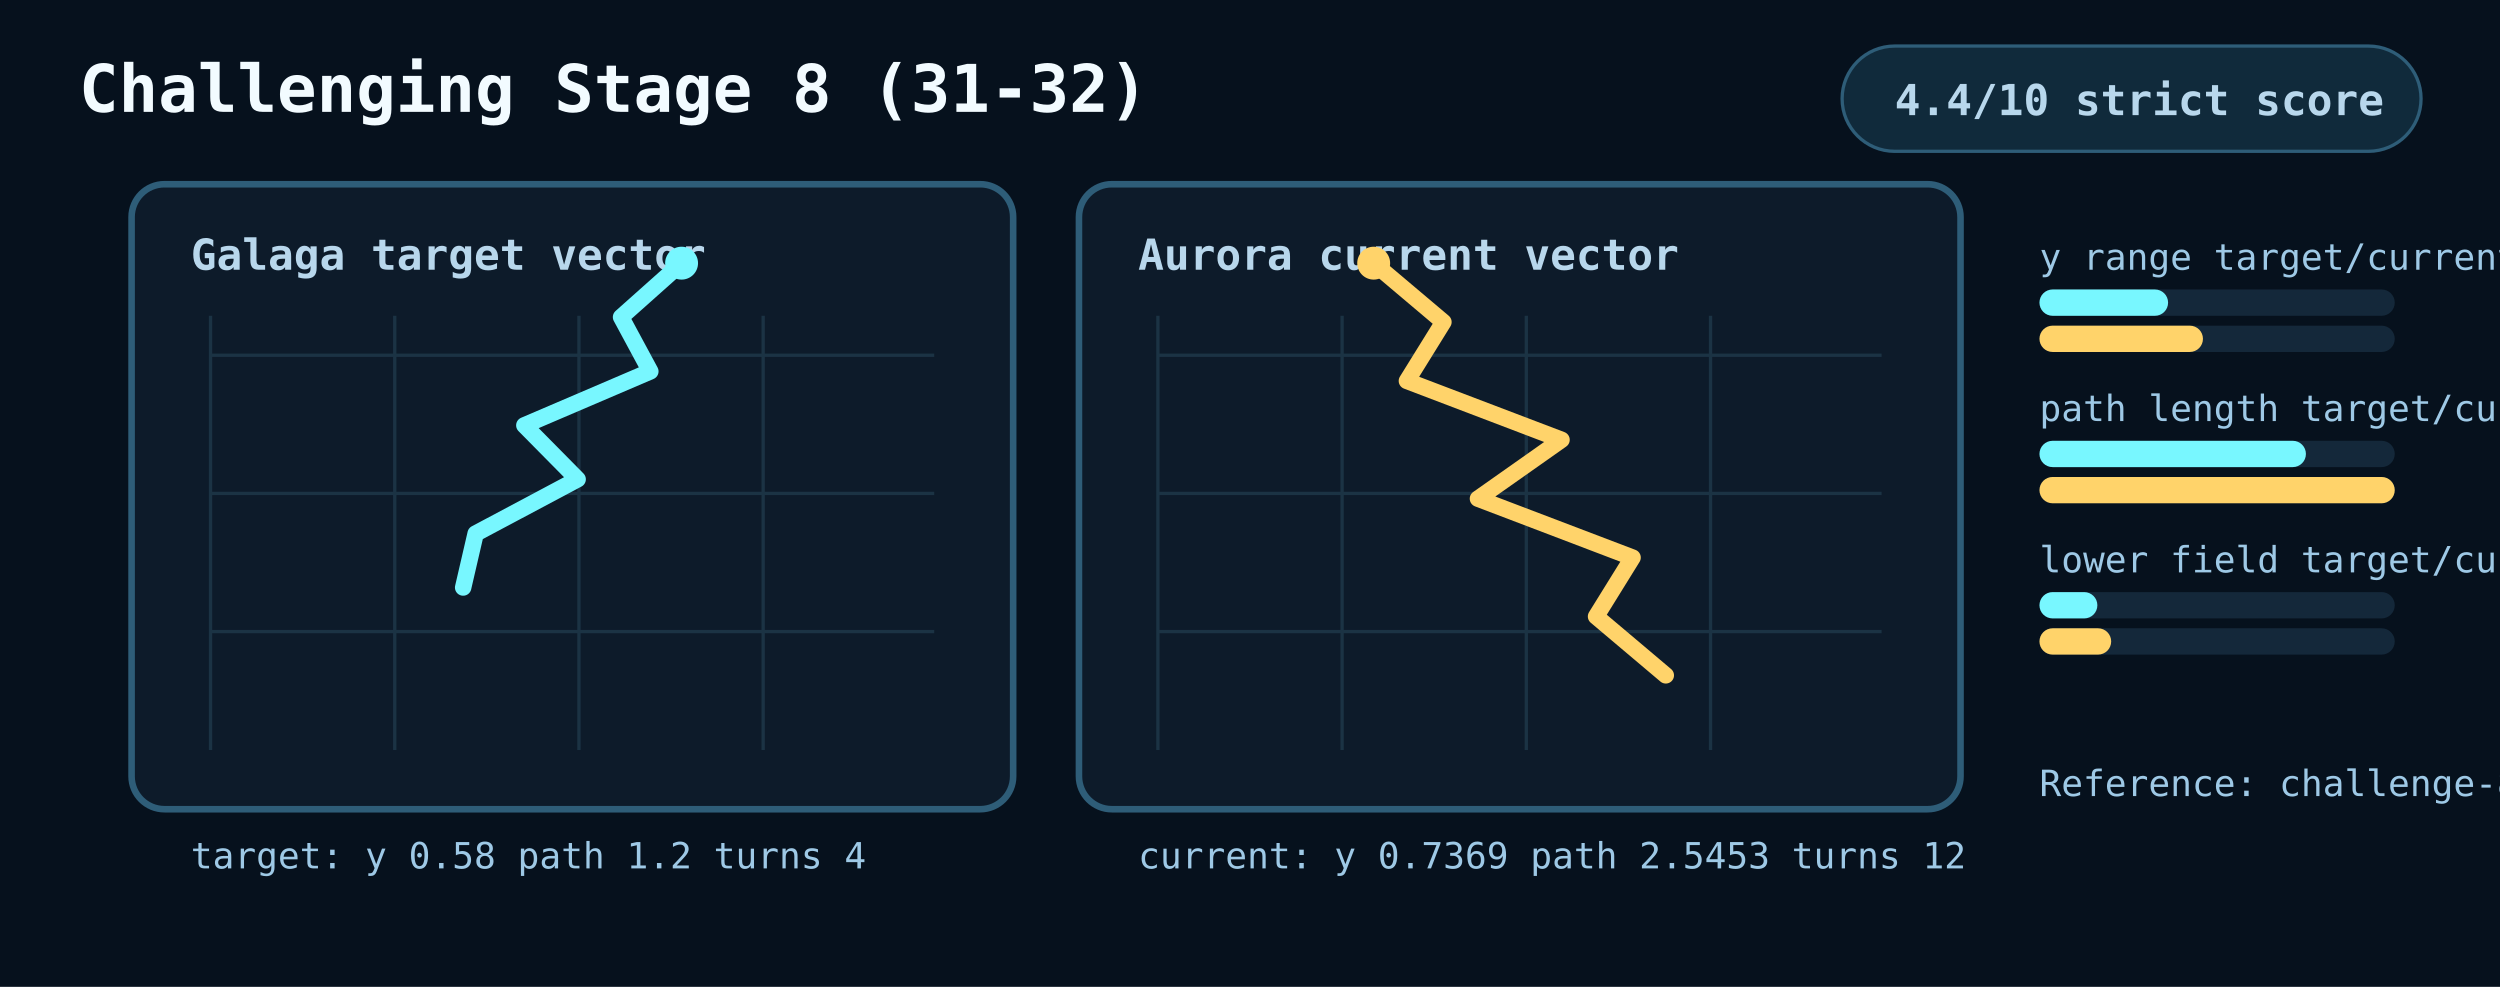
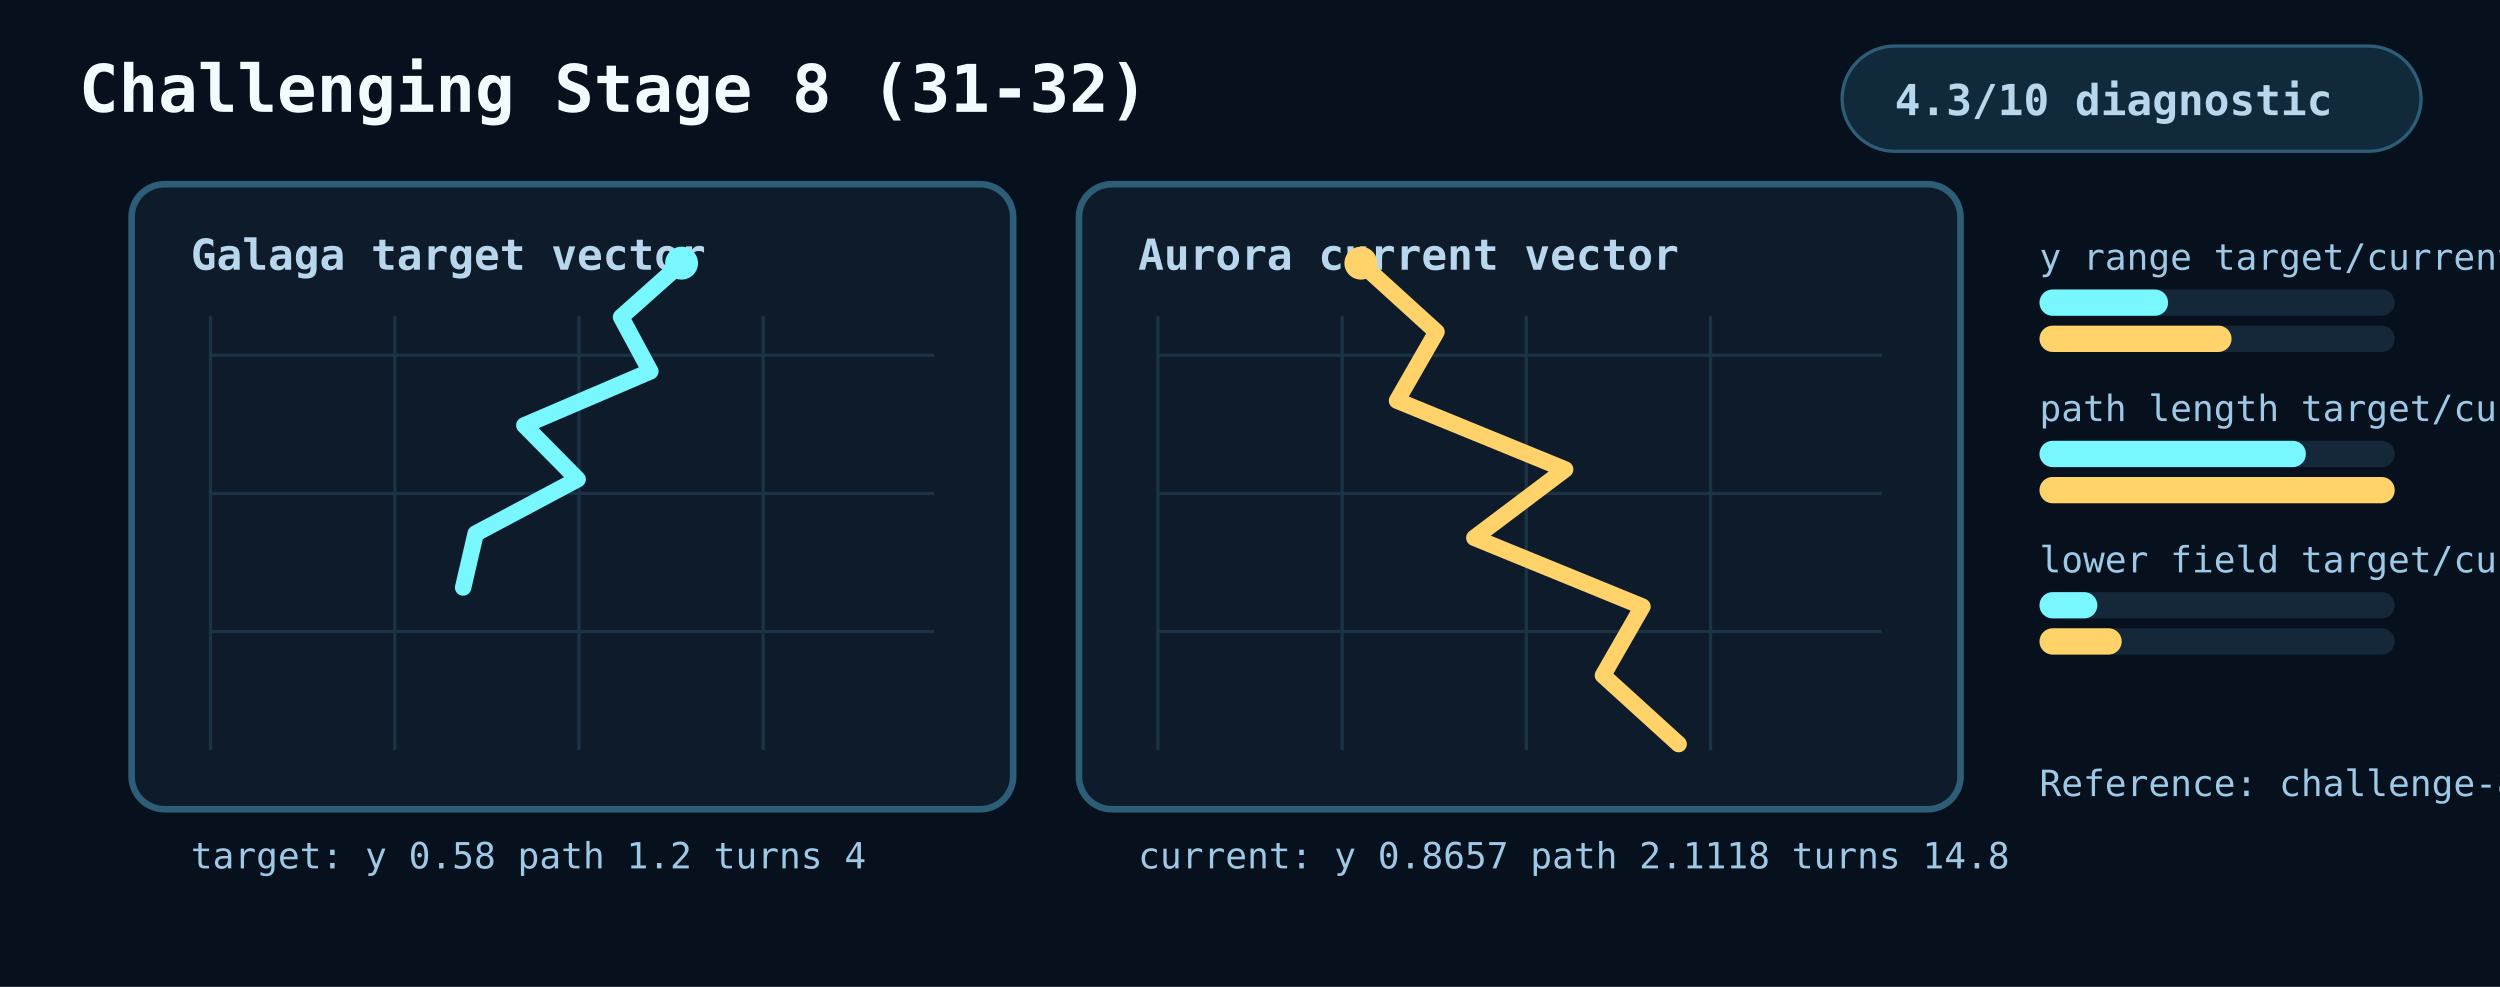
<svg xmlns="http://www.w3.org/2000/svg" width="760" height="300" viewBox="0 0 760 300" role="img" aria-labelledby="title desc">
  <style>
    .bg{fill:#06111d}.panel{fill:#0d1b2a;stroke:#2e5d78;stroke-width:2}.grid{stroke:#1b3344;stroke-width:1}.target{fill:none;stroke:#78f7ff;stroke-width:5;stroke-linecap:round;stroke-linejoin:round}.current{fill:none;stroke:#ffd36a;stroke-width:5;stroke-linecap:round;stroke-linejoin:round}.dotT{fill:#78f7ff}.dotC{fill:#ffd36a}.text{fill:#f2fbff;font:700 20px ui-monospace,Menlo,monospace}.small{fill:#b8d7ec;font:700 13px ui-monospace,Menlo,monospace}.tiny{fill:#9ec9e6;font:11px ui-monospace,Menlo,monospace}.barBg{fill:#14283a}.targetBar{fill:#78f7ff}.currentBar{fill:#ffd36a}.pill{fill:#102a3b;stroke:#2e5d78}
  </style>
  <rect class="bg" x="0" y="0" width="760" height="300" />
  <text class="text" x="24" y="34">Challenging Stage 8 (31-32)</text>
  <rect class="pill" x="560" y="14" width="176" height="32" rx="16" />
-   <text class="small" x="576" y="35">4.4/10 strict score</text>
+   <text class="small" x="576" y="35">4.3/10 diagnostic</text>
  <rect class="panel" x="40" y="56" width="268" height="190" rx="10" />
  <rect class="panel" x="328" y="56" width="268" height="190" rx="10" />
  <text class="small" x="58" y="82">Galaga target vector</text>
  <text class="small" x="346" y="82">Aurora current vector</text>
  <line class="grid" x1="64" y1="96" x2="64" y2="228" />
  <line class="grid" x1="352" y1="96" x2="352" y2="228" />
  <line class="grid" x1="120" y1="96" x2="120" y2="228" />
  <line class="grid" x1="408" y1="96" x2="408" y2="228" />
  <line class="grid" x1="176" y1="96" x2="176" y2="228" />
  <line class="grid" x1="464" y1="96" x2="464" y2="228" />
  <line class="grid" x1="232" y1="96" x2="232" y2="228" />
  <line class="grid" x1="520" y1="96" x2="520" y2="228" />
  <line class="grid" x1="64" y1="108" x2="284" y2="108" />
  <line class="grid" x1="352" y1="108" x2="572" y2="108" />
  <line class="grid" x1="64" y1="150" x2="284" y2="150" />
  <line class="grid" x1="352" y1="150" x2="572" y2="150" />
  <line class="grid" x1="64" y1="192" x2="284" y2="192" />
  <line class="grid" x1="352" y1="192" x2="572" y2="192" />
  <polyline class="target" points="207.2,80 188.8,96.4 197.7,112.9 159.4,129.3 175.6,145.7 144.6,162.2 140.8,178.6" />
-   <polyline class="current" points="417.6,80 438.8,97.9 427.7,115.8 474.7,133.7 449.3,151.6 496.3,169.5 485.2,187.4 506.4,205.3" />
+   <polyline class="current" points="413.7,80 436.7,100.9 424.7,121.8 475.8,142.7 448.2,163.5 499.3,184.4 487.3,205.3 510.3,226.2" />
  <circle class="dotT" cx="207.2" cy="80" r="5" />
-   <circle class="dotC" cx="417.6" cy="80" r="5" />
+   <circle class="dotC" cx="413.7" cy="80" r="5" />
  <text class="tiny" x="58" y="264">target: y 0.58 path 1.2 turns 4</text>
-   <text class="tiny" x="346" y="264">current: y 0.7369 path 2.5453 turns 12</text>
+   <text class="tiny" x="346" y="264">current: y 0.8657 path 2.1118 turns 14.8</text>
  <g>
    <text x="620" y="82" class="tiny">y range target/current</text>
    <rect x="620" y="88" width="108" height="8" rx="4" class="barBg" />
    <rect x="620" y="88" width="39.1" height="8" rx="4" class="targetBar" />
    <rect x="620" y="99" width="108" height="8" rx="4" class="barBg" />
-     <rect x="620" y="99" width="49.7" height="8" rx="4" class="currentBar" />
+     <rect x="620" y="99" width="58.4" height="8" rx="4" class="currentBar" />
  </g>
  <g>
    <text x="620" y="128" class="tiny">path length target/current</text>
    <rect x="620" y="134" width="108" height="8" rx="4" class="barBg" />
    <rect x="620" y="134" width="81" height="8" rx="4" class="targetBar" />
    <rect x="620" y="145" width="108" height="8" rx="4" class="barBg" />
    <rect x="620" y="145" width="108" height="8" rx="4" class="currentBar" />
  </g>
  <g>
    <text x="620" y="174" class="tiny">lower field target/current</text>
    <rect x="620" y="180" width="108" height="8" rx="4" class="barBg" />
    <rect x="620" y="180" width="17.6" height="8" rx="4" class="targetBar" />
    <rect x="620" y="191" width="108" height="8" rx="4" class="barBg" />
-     <rect x="620" y="191" width="21.8" height="8" rx="4" class="currentBar" />
+     <rect x="620" y="191" width="25" height="8" rx="4" class="currentBar" />
  </g>
  <text class="tiny" x="620" y="242">Reference: challenge-8-blue-purple-finale-group-4</text>
</svg>
